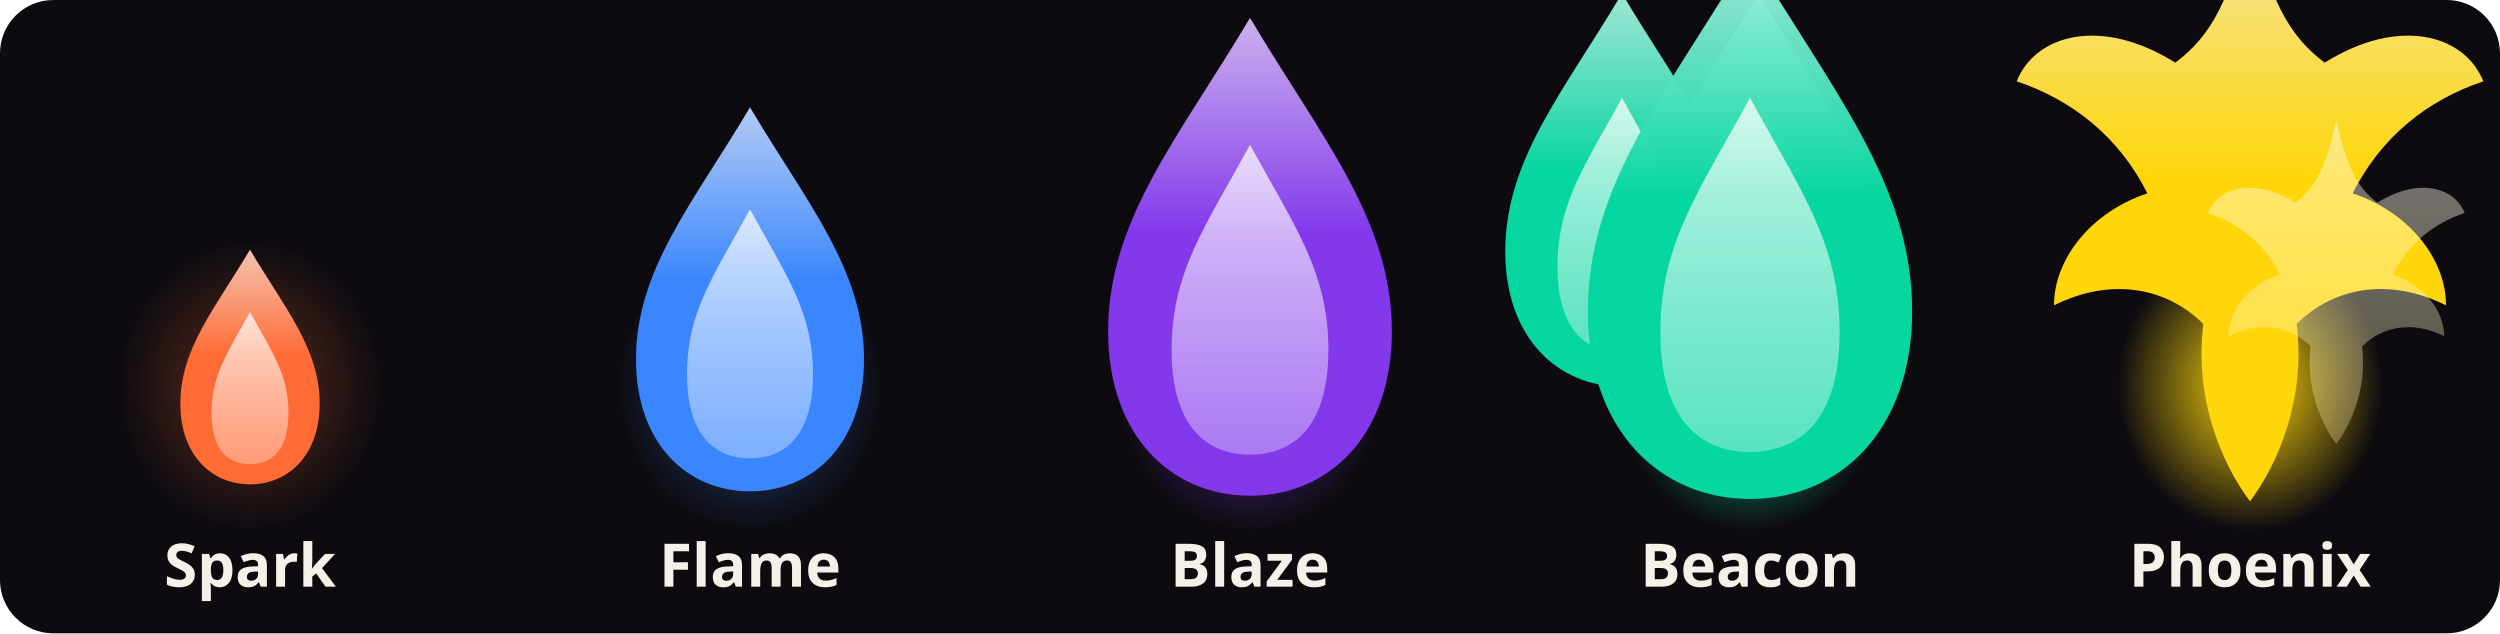
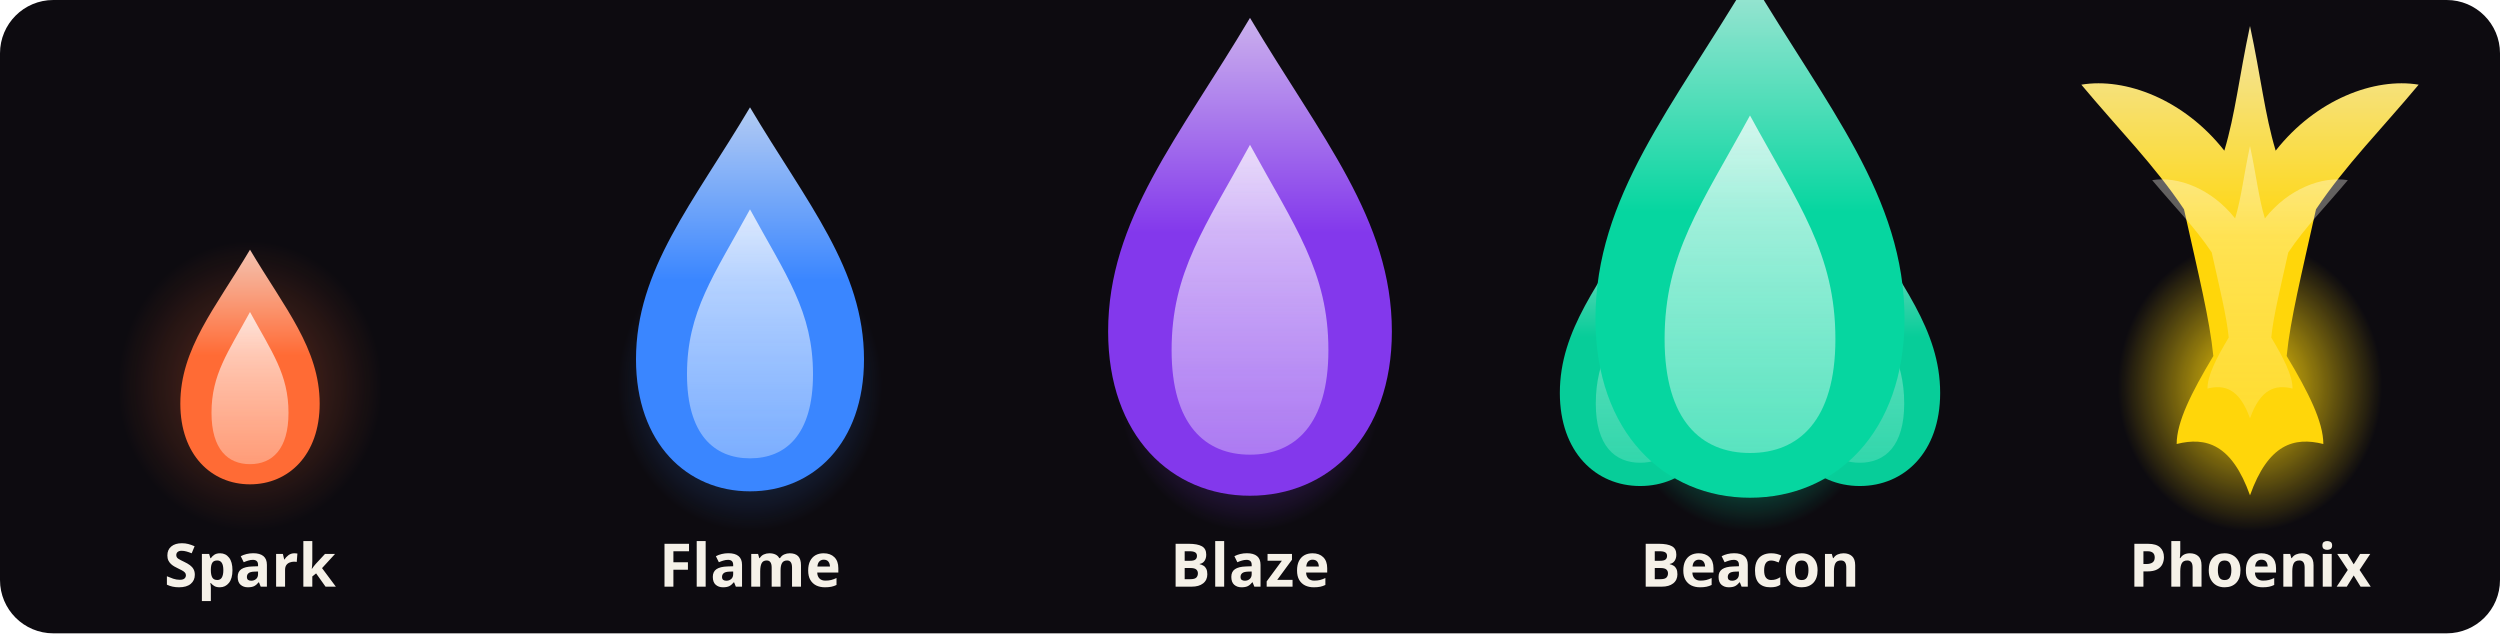
<svg xmlns="http://www.w3.org/2000/svg" viewBox="0 0 750 190" width="750" height="190" role="img" aria-label="The five flame stages: Spark, Flame, Blaze, Beacon, Phoenix">
  <rect width="750" height="190" rx="16" fill="#0D0B10" />
  <g transform="translate(0 0)">
    <g transform="translate(15 8)">
      <defs>
        <radialGradient id="glow-s0" cx="50%" cy="60%" r="55%">
          <stop offset="0%" stop-color="#FF6B35" stop-opacity="0.35" />
          <stop offset="62%" stop-color="#FF6B35" stop-opacity="0" />
        </radialGradient>
        <linearGradient id="body-s0" x1="0" y1="1" x2="0" y2="0">
          <stop offset="0%" stop-color="#FF6B35" />
          <stop offset="55%" stop-color="#FF6B35" />
          <stop offset="100%" stop-color="rgb(255, 203, 184)" stop-opacity="0.95" />
        </linearGradient>
        <linearGradient id="core-s0" x1="0" y1="1" x2="0" y2="0">
          <stop offset="0%" stop-color="rgb(255, 203, 184)" stop-opacity="0.6" />
          <stop offset="100%" stop-color="#FFFFFF" stop-opacity="0.9" />
        </linearGradient>
      </defs>
      <ellipse cx="60" cy="95" rx="58" ry="64" fill="url(#glow-s0)" />
-       <g transform="translate(10 6) scale(1)">
+       <g transform="translate(10 6)">
        <g transform="translate(50 128) scale(0.55) translate(-50 -128)">
          <path d="M50 6 C 69 38, 88 60, 88 90 C 88 118, 71 134, 50 134 C 29 134, 12 118, 12 90 C 12 60, 31 38, 50 6 Z" fill="url(#body-s0)" />
          <path d="M50 40 C 62 62, 71 74, 71 95 C 71 115, 62 123, 50 123 C 38 123, 29 115, 29 95 C 29 74, 38 62, 50 40 Z" fill="url(#core-s0)" opacity="0.85" />
        </g>
      </g>
    </g>
    <text x="75" y="176" text-anchor="middle" font-family="Geist, ui-sans-serif, system-ui, sans-serif" font-size="18" font-weight="600" fill="#F5F1E8">Spark</text>
  </g>
  <g transform="translate(150 0)">
    <g transform="translate(15 8)">
      <defs>
        <radialGradient id="glow-s1" cx="50%" cy="60%" r="55%">
          <stop offset="0%" stop-color="#3A86FF" stop-opacity="0.5" />
          <stop offset="62%" stop-color="#3A86FF" stop-opacity="0" />
        </radialGradient>
        <linearGradient id="body-s1" x1="0" y1="1" x2="0" y2="0">
          <stop offset="0%" stop-color="#3A86FF" />
          <stop offset="55%" stop-color="#3A86FF" />
          <stop offset="100%" stop-color="rgb(186, 213, 255)" stop-opacity="0.95" />
        </linearGradient>
        <linearGradient id="core-s1" x1="0" y1="1" x2="0" y2="0">
          <stop offset="0%" stop-color="rgb(186, 213, 255)" stop-opacity="0.6" />
          <stop offset="100%" stop-color="#FFFFFF" stop-opacity="0.9" />
        </linearGradient>
      </defs>
      <ellipse cx="60" cy="95" rx="58" ry="64" fill="url(#glow-s1)" />
-       <g transform="translate(10 6) scale(1)">
+       <g transform="translate(10 6)">
        <g transform="translate(50 128) scale(0.9) translate(-50 -128)">
          <path d="M50 6 C 69 38, 88 60, 88 90 C 88 118, 71 134, 50 134 C 29 134, 12 118, 12 90 C 12 60, 31 38, 50 6 Z" fill="url(#body-s1)" />
          <path d="M50 40 C 62 62, 71 74, 71 95 C 71 115, 62 123, 50 123 C 38 123, 29 115, 29 95 C 29 74, 38 62, 50 40 Z" fill="url(#core-s1)" opacity="0.85" />
        </g>
      </g>
    </g>
    <text x="75" y="176" text-anchor="middle" font-family="Geist, ui-sans-serif, system-ui, sans-serif" font-size="18" font-weight="600" fill="#F5F1E8">Flame</text>
  </g>
  <g transform="translate(300 0)">
    <g transform="translate(15 8)">
      <defs>
        <radialGradient id="glow-s2" cx="50%" cy="60%" r="55%">
          <stop offset="0%" stop-color="#8338EC" stop-opacity="0.7" />
          <stop offset="62%" stop-color="#8338EC" stop-opacity="0" />
        </radialGradient>
        <linearGradient id="body-s2" x1="0" y1="1" x2="0" y2="0">
          <stop offset="0%" stop-color="#8338EC" />
          <stop offset="55%" stop-color="#8338EC" />
          <stop offset="100%" stop-color="rgb(212, 185, 248)" stop-opacity="0.95" />
        </linearGradient>
        <linearGradient id="core-s2" x1="0" y1="1" x2="0" y2="0">
          <stop offset="0%" stop-color="rgb(212, 185, 248)" stop-opacity="0.6" />
          <stop offset="100%" stop-color="#FFFFFF" stop-opacity="0.9" />
        </linearGradient>
      </defs>
      <ellipse cx="60" cy="95" rx="58" ry="64" fill="url(#glow-s2)" />
-       <g transform="translate(10 6) scale(1)">
+       <g transform="translate(10 6)">
        <g transform="translate(50 128) scale(1.12) translate(-50 -128)">
          <path d="M50 6 C 69 38, 88 60, 88 90 C 88 118, 71 134, 50 134 C 29 134, 12 118, 12 90 C 12 60, 31 38, 50 6 Z" fill="url(#body-s2)" />
          <path d="M50 40 C 62 62, 71 74, 71 95 C 71 115, 62 123, 50 123 C 38 123, 29 115, 29 95 C 29 74, 38 62, 50 40 Z" fill="url(#core-s2)" opacity="0.85" />
        </g>
      </g>
    </g>
    <text x="75" y="176" text-anchor="middle" font-family="Geist, ui-sans-serif, system-ui, sans-serif" font-size="18" font-weight="600" fill="#F5F1E8">Blaze</text>
  </g>
  <g transform="translate(450 0)">
    <g transform="translate(15 8)">
      <defs>
        <radialGradient id="glow-s3" cx="50%" cy="60%" r="55%">
          <stop offset="0%" stop-color="#06D6A0" stop-opacity="0.9" />
          <stop offset="62%" stop-color="#06D6A0" stop-opacity="0" />
        </radialGradient>
        <linearGradient id="body-s3" x1="0" y1="1" x2="0" y2="0">
          <stop offset="0%" stop-color="#06D6A0" />
          <stop offset="55%" stop-color="#06D6A0" />
          <stop offset="100%" stop-color="rgb(168, 241, 222)" stop-opacity="0.95" />
        </linearGradient>
        <linearGradient id="core-s3" x1="0" y1="1" x2="0" y2="0">
          <stop offset="0%" stop-color="rgb(168, 241, 222)" stop-opacity="0.6" />
          <stop offset="100%" stop-color="#FFFFFF" stop-opacity="0.9" />
        </linearGradient>
      </defs>
      <ellipse cx="60" cy="95" rx="58" ry="64" fill="url(#glow-s3)" />
-       <g transform="translate(10 6) scale(1)">
-         <g transform="translate(50 128) scale(1.28) translate(-50 -128)">
-           <g transform="translate(-16 11.2) scale(0.72)">
-             <path d="M50 6 C 69 38, 88 60, 88 90 C 88 118, 71 134, 50 134 C 29 134, 12 118, 12 90 C 12 60, 31 38, 50 6 Z" fill="url(#body-s3)" opacity="1" />
-             <path d="M50 40 C 62 62, 71 74, 71 95 C 71 115, 62 123, 50 123 C 38 123, 29 115, 29 95 C 29 74, 38 62, 50 40 Z" fill="url(#core-s3)" opacity="0.85" />
+       <g transform="translate(10 6)">
+         <g transform="translate(50 128) scale(1.22) translate(-50 -128)">
+           <g transform="translate(23 128) scale(0.52) translate(-50 -128)">
+             <path d="M50 6 C 69 38, 88 60, 88 90 C 88 118, 71 134, 50 134 C 29 134, 12 118, 12 90 C 12 60, 31 38, 50 6 Z" fill="url(#body-s3)" opacity="0.95" />
+             <path d="M50 40 C 62 62, 71 74, 71 95 C 71 115, 62 123, 50 123 C 38 123, 29 115, 29 95 C 29 74, 38 62, 50 40 Z" fill="url(#core-s3)" opacity="0.45" />
          </g>
-           <g transform="translate(16 11.2) scale(0.72)">
-             <path d="M50 6 C 69 38, 88 60, 88 90 C 88 118, 71 134, 50 134 C 29 134, 12 118, 12 90 C 12 60, 31 38, 50 6 Z" fill="url(#body-s3)" opacity="1" />
-             <path d="M50 40 C 62 62, 71 74, 71 95 C 71 115, 62 123, 50 123 C 38 123, 29 115, 29 95 C 29 74, 38 62, 50 40 Z" fill="url(#core-s3)" opacity="0.85" />
+           <g transform="translate(77 128) scale(0.52) translate(-50 -128)">
+             <path d="M50 6 C 69 38, 88 60, 88 90 C 88 118, 71 134, 50 134 C 29 134, 12 118, 12 90 C 12 60, 31 38, 50 6 Z" fill="url(#body-s3)" opacity="0.95" />
+             <path d="M50 40 C 62 62, 71 74, 71 95 C 71 115, 62 123, 50 123 C 38 123, 29 115, 29 95 C 29 74, 38 62, 50 40 Z" fill="url(#core-s3)" opacity="0.45" />
          </g>
-           <g transform="translate(0 0) scale(1)">
-             <path d="M50 6 C 69 38, 88 60, 88 90 C 88 118, 71 134, 50 134 C 29 134, 12 118, 12 90 C 12 60, 31 38, 50 6 Z" fill="url(#body-s3)" opacity="1" />
-             <path d="M50 40 C 62 62, 71 74, 71 95 C 71 115, 62 123, 50 123 C 38 123, 29 115, 29 95 C 29 74, 38 62, 50 40 Z" fill="url(#core-s3)" opacity="0.85" />
-           </g>
+           <path d="M50 6 C 69 38, 88 60, 88 90 C 88 118, 71 134, 50 134 C 29 134, 12 118, 12 90 C 12 60, 31 38, 50 6 Z" fill="url(#body-s3)" />
+           <path d="M50 40 C 62 62, 71 74, 71 95 C 71 115, 62 123, 50 123 C 38 123, 29 115, 29 95 C 29 74, 38 62, 50 40 Z" fill="url(#core-s3)" opacity="0.85" />
        </g>
      </g>
    </g>
    <text x="75" y="176" text-anchor="middle" font-family="Geist, ui-sans-serif, system-ui, sans-serif" font-size="18" font-weight="600" fill="#F5F1E8">Beacon</text>
  </g>
  <g transform="translate(600 0)">
    <g transform="translate(15 8)">
      <defs>
        <radialGradient id="glow-s4" cx="50%" cy="60%" r="55%">
          <stop offset="0%" stop-color="#FFD60A" stop-opacity="1.15" />
          <stop offset="62%" stop-color="#FFD60A" stop-opacity="0" />
        </radialGradient>
        <linearGradient id="body-s4" x1="0" y1="1" x2="0" y2="0">
          <stop offset="0%" stop-color="#FFD60A" />
          <stop offset="55%" stop-color="#FFD60A" />
          <stop offset="100%" stop-color="rgb(255, 241, 169)" stop-opacity="0.95" />
        </linearGradient>
        <linearGradient id="core-s4" x1="0" y1="1" x2="0" y2="0">
          <stop offset="0%" stop-color="rgb(255, 241, 169)" stop-opacity="0.6" />
          <stop offset="100%" stop-color="#FFFFFF" stop-opacity="0.9" />
        </linearGradient>
      </defs>
      <ellipse cx="60" cy="95" rx="58" ry="64" fill="url(#glow-s4)" />
-       <g transform="translate(10 6) scale(1)">
-         <g transform="translate(50 128) scale(1.4) translate(-50 -128)">
-           <path d="M50 8 C 54 26, 58 34, 66 40 C 82 30, 96 34, 100 44 C 88 48, 78 56, 72 68 C 84 72, 92 82, 92 92 C 80 86, 68 88, 60 96 C 62 112, 56 126, 50 134 C 44 126, 38 112, 40 96 C 32 88, 20 86, 8 92 C 8 82, 16 72, 28 68 C 22 56, 12 48, 0 44 C 4 34, 18 30, 34 40 C 42 34, 46 26, 50 8 Z" fill="url(#body-s4)" />
-           <path d="M50 8 C 54 26, 58 34, 66 40 C 82 30, 96 34, 100 44 C 88 48, 78 56, 72 68 C 84 72, 92 82, 92 92 C 80 86, 68 88, 60 96 C 62 112, 56 126, 50 134 C 44 126, 38 112, 40 96 C 32 88, 20 86, 8 92 C 8 82, 16 72, 28 68 C 22 56, 12 48, 0 44 C 4 34, 18 30, 34 40 C 42 34, 46 26, 50 8 Z" fill="url(#core-s4)" transform="translate(41 48) scale(0.55)" opacity="0.5" />
+       <g transform="translate(10 6)">
+         <g transform="translate(50 128) scale(1.1) translate(-50 -128)">
+           <path d="M50 6 C 53 20, 54 30, 57 40 C 68 26, 84 20, 96 22 C 86 34, 76 44, 68 56 C 64 74, 61 86, 60 96 C 66 106, 70 114, 70 120 C 62 118, 55 120, 50 134 C 45 120, 38 118, 30 120 C 30 114, 34 106, 40 96 C 39 86, 36 74, 32 56 C 24 44, 14 34, 4 22 C 16 20, 32 26, 43 40 C 46 30, 47 20, 50 6 Z" fill="url(#body-s4)" />
+           <path d="M50 6 C 53 20, 54 30, 57 40 C 68 26, 84 20, 96 22 C 86 34, 76 44, 68 56 C 64 74, 61 86, 60 96 C 66 106, 70 114, 70 120 C 62 118, 55 120, 50 134 C 45 120, 38 118, 30 120 C 30 114, 34 106, 40 96 C 39 86, 36 74, 32 56 C 24 44, 14 34, 4 22 C 16 20, 32 26, 43 40 C 46 30, 47 20, 50 6 Z" fill="url(#core-s4)" opacity="0.42" transform="translate(50 84) scale(0.58) translate(-50 -84)" />
        </g>
      </g>
    </g>
    <text x="75" y="176" text-anchor="middle" font-family="Geist, ui-sans-serif, system-ui, sans-serif" font-size="18" font-weight="600" fill="#F5F1E8">Phoenix</text>
  </g>
</svg>
